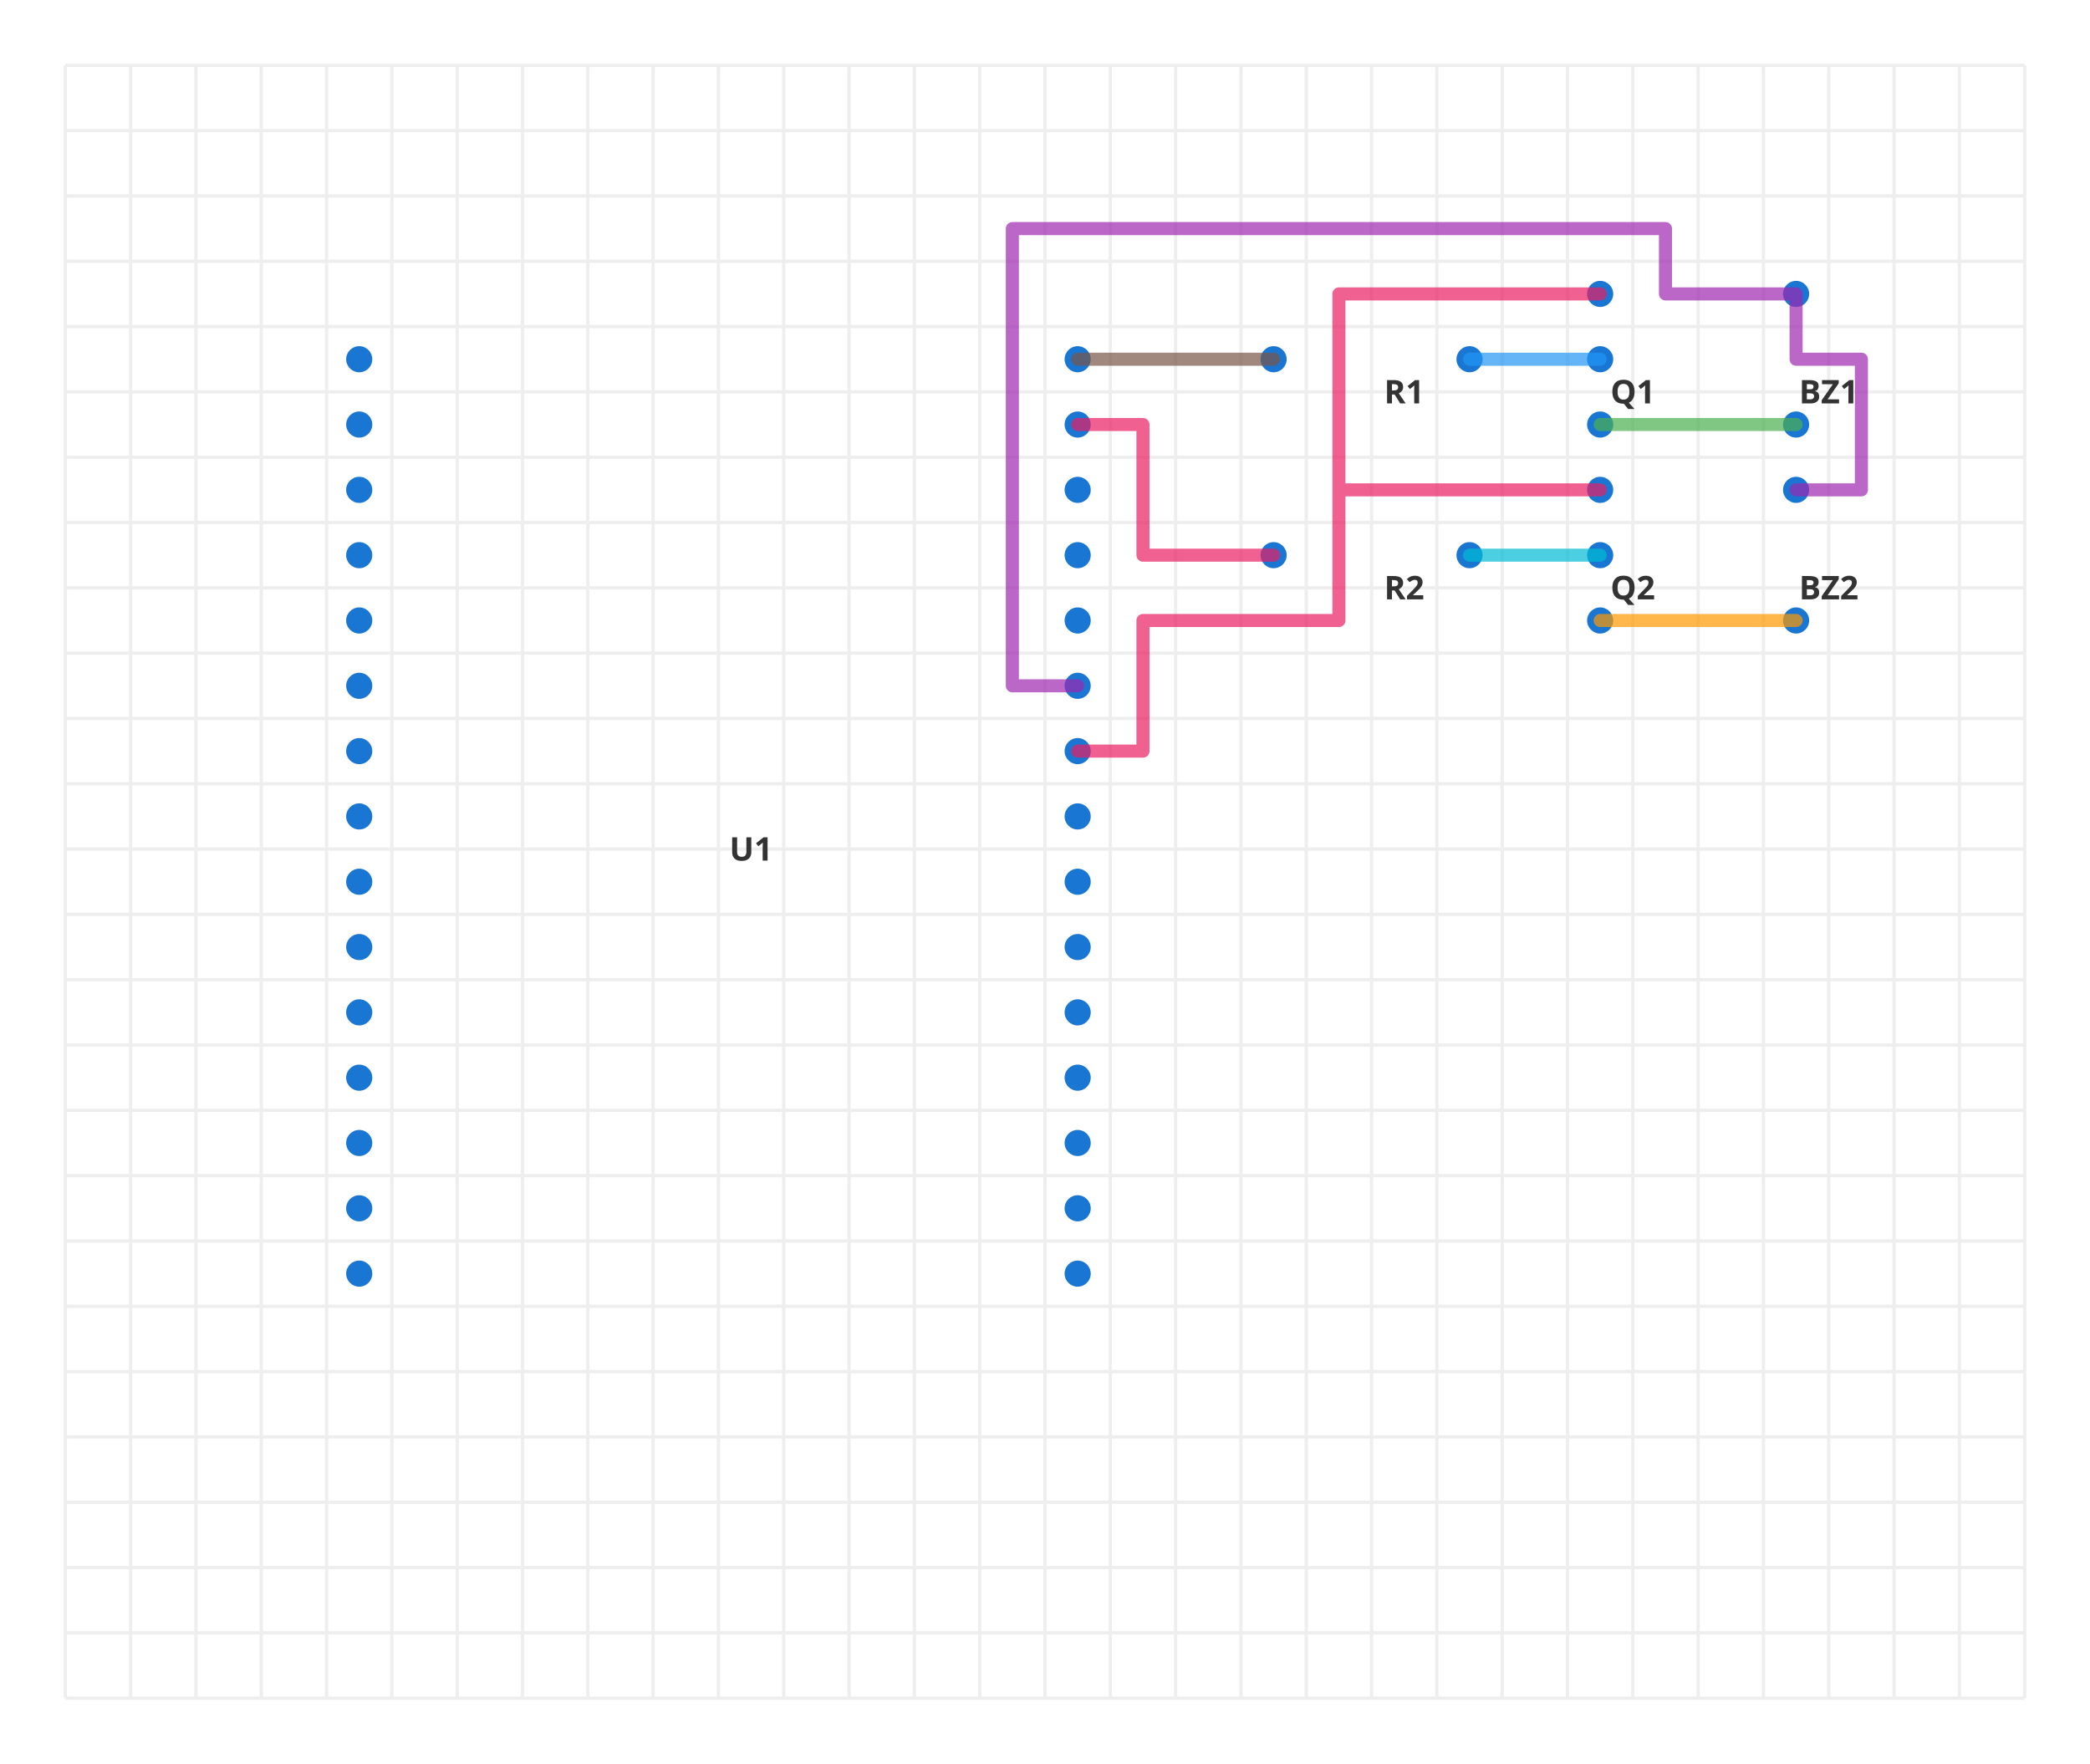
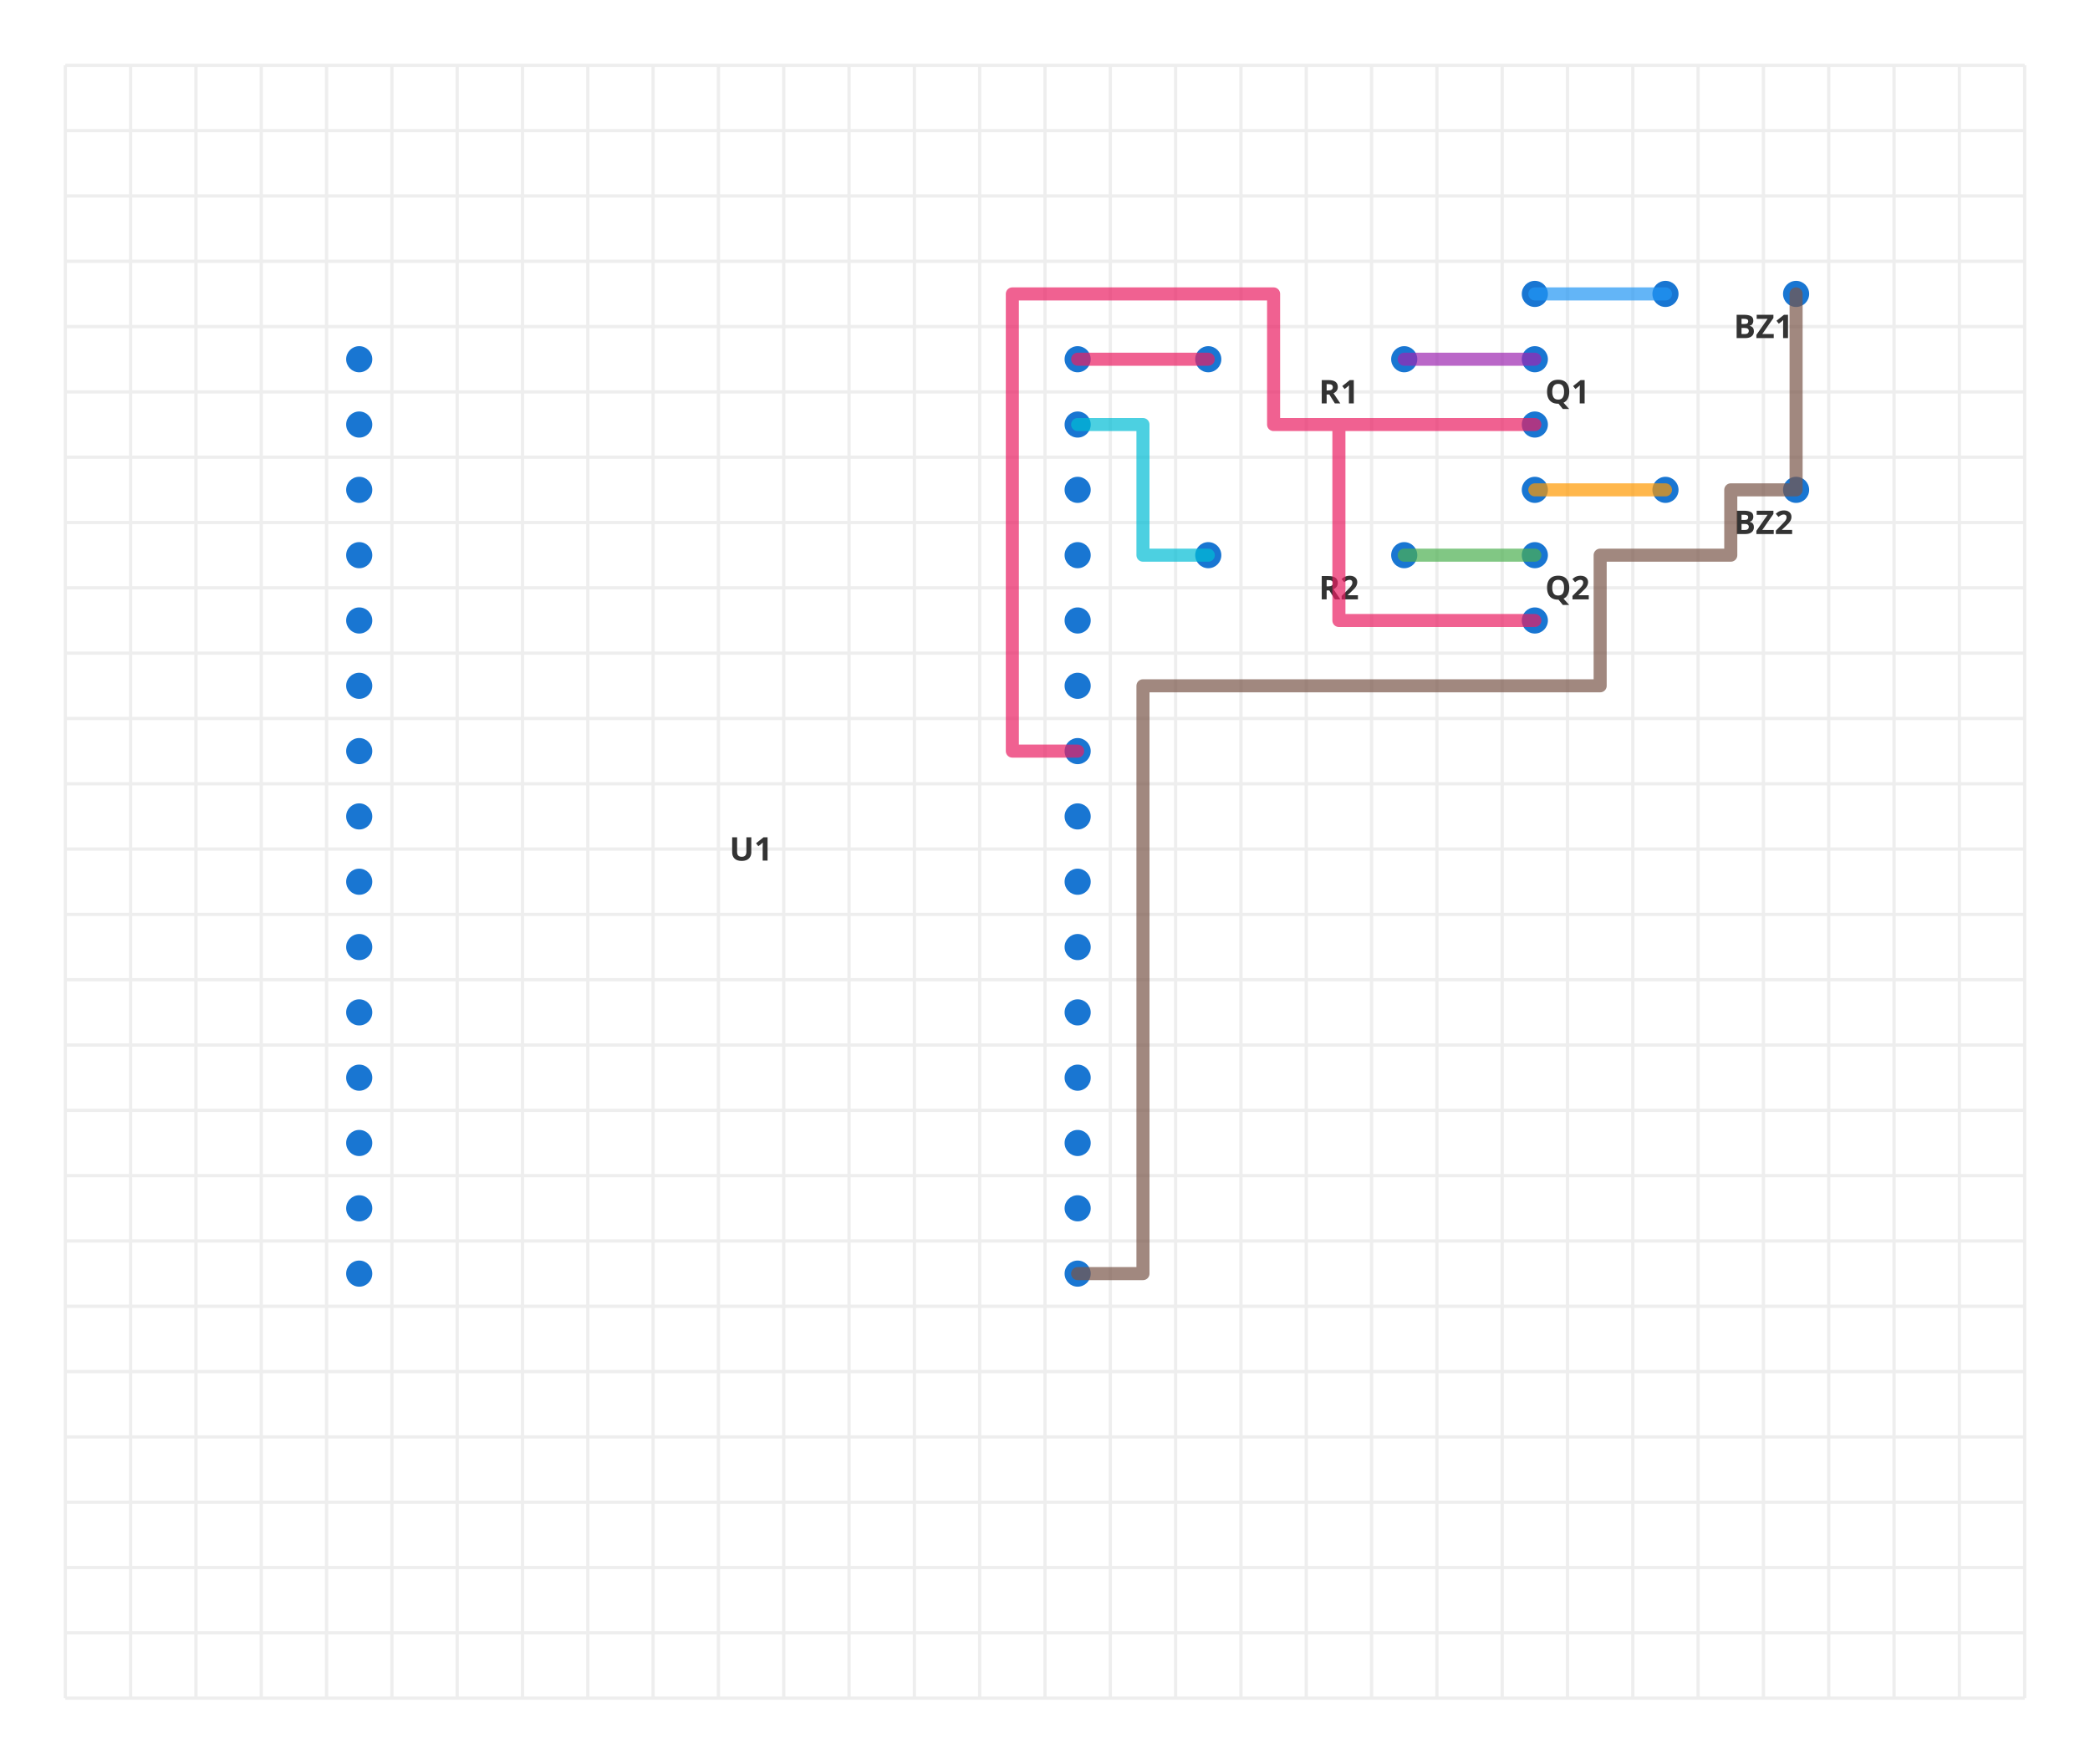
<svg xmlns="http://www.w3.org/2000/svg" width="640" height="540" style="background: white; font-family: sans-serif;">
  <defs>
    <style>
      .grid { stroke: #eee; stroke-width: 1; }
      .pin { fill: #1976d2; }
      .trace { fill: none; stroke-width: 4; stroke-linecap: round; stroke-linejoin: round; opacity: 0.7; }
      .comp-body { fill: rgba(100, 100, 100, 0.1); stroke: #666; stroke-width: 1; }
      .text { font-size: 10px; fill: #333; text-anchor: middle; dominant-baseline: middle; }
      .pin-label { font-size: 8px; fill: #666; }
    </style>
  </defs>
  <line x1="20" y1="20" x2="20" y2="520" class="grid" />
  <line x1="40" y1="20" x2="40" y2="520" class="grid" />
  <line x1="60" y1="20" x2="60" y2="520" class="grid" />
  <line x1="80" y1="20" x2="80" y2="520" class="grid" />
  <line x1="100" y1="20" x2="100" y2="520" class="grid" />
  <line x1="120" y1="20" x2="120" y2="520" class="grid" />
  <line x1="140" y1="20" x2="140" y2="520" class="grid" />
  <line x1="160" y1="20" x2="160" y2="520" class="grid" />
  <line x1="180" y1="20" x2="180" y2="520" class="grid" />
  <line x1="200" y1="20" x2="200" y2="520" class="grid" />
  <line x1="220" y1="20" x2="220" y2="520" class="grid" />
  <line x1="240" y1="20" x2="240" y2="520" class="grid" />
  <line x1="260" y1="20" x2="260" y2="520" class="grid" />
  <line x1="280" y1="20" x2="280" y2="520" class="grid" />
  <line x1="300" y1="20" x2="300" y2="520" class="grid" />
  <line x1="320" y1="20" x2="320" y2="520" class="grid" />
  <line x1="340" y1="20" x2="340" y2="520" class="grid" />
  <line x1="360" y1="20" x2="360" y2="520" class="grid" />
  <line x1="380" y1="20" x2="380" y2="520" class="grid" />
  <line x1="400" y1="20" x2="400" y2="520" class="grid" />
  <line x1="420" y1="20" x2="420" y2="520" class="grid" />
  <line x1="440" y1="20" x2="440" y2="520" class="grid" />
  <line x1="460" y1="20" x2="460" y2="520" class="grid" />
  <line x1="480" y1="20" x2="480" y2="520" class="grid" />
  <line x1="500" y1="20" x2="500" y2="520" class="grid" />
  <line x1="520" y1="20" x2="520" y2="520" class="grid" />
  <line x1="540" y1="20" x2="540" y2="520" class="grid" />
  <line x1="560" y1="20" x2="560" y2="520" class="grid" />
  <line x1="580" y1="20" x2="580" y2="520" class="grid" />
  <line x1="600" y1="20" x2="600" y2="520" class="grid" />
  <line x1="620" y1="20" x2="620" y2="520" class="grid" />
  <line x1="20" y1="20" x2="620" y2="20" class="grid" />
  <line x1="20" y1="40" x2="620" y2="40" class="grid" />
  <line x1="20" y1="60" x2="620" y2="60" class="grid" />
  <line x1="20" y1="80" x2="620" y2="80" class="grid" />
  <line x1="20" y1="100" x2="620" y2="100" class="grid" />
  <line x1="20" y1="120" x2="620" y2="120" class="grid" />
  <line x1="20" y1="140" x2="620" y2="140" class="grid" />
  <line x1="20" y1="160" x2="620" y2="160" class="grid" />
  <line x1="20" y1="180" x2="620" y2="180" class="grid" />
  <line x1="20" y1="200" x2="620" y2="200" class="grid" />
  <line x1="20" y1="220" x2="620" y2="220" class="grid" />
  <line x1="20" y1="240" x2="620" y2="240" class="grid" />
  <line x1="20" y1="260" x2="620" y2="260" class="grid" />
  <line x1="20" y1="280" x2="620" y2="280" class="grid" />
  <line x1="20" y1="300" x2="620" y2="300" class="grid" />
  <line x1="20" y1="320" x2="620" y2="320" class="grid" />
  <line x1="20" y1="340" x2="620" y2="340" class="grid" />
  <line x1="20" y1="360" x2="620" y2="360" class="grid" />
  <line x1="20" y1="380" x2="620" y2="380" class="grid" />
  <line x1="20" y1="400" x2="620" y2="400" class="grid" />
  <line x1="20" y1="420" x2="620" y2="420" class="grid" />
  <line x1="20" y1="440" x2="620" y2="440" class="grid" />
  <line x1="20" y1="460" x2="620" y2="460" class="grid" />
  <line x1="20" y1="480" x2="620" y2="480" class="grid" />
  <line x1="20" y1="500" x2="620" y2="500" class="grid" />
  <line x1="20" y1="520" x2="620" y2="520" class="grid" />
  <text x="230" y="260" class="text" style="font-weight: bold;">U1</text>
  <circle cx="110" cy="110" r="4" class="pin" />
  <circle cx="110" cy="130" r="4" class="pin" />
  <circle cx="110" cy="150" r="4" class="pin" />
  <circle cx="110" cy="170" r="4" class="pin" />
  <circle cx="110" cy="190" r="4" class="pin" />
  <circle cx="110" cy="210" r="4" class="pin" />
  <circle cx="110" cy="230" r="4" class="pin" />
  <circle cx="110" cy="250" r="4" class="pin" />
  <circle cx="110" cy="270" r="4" class="pin" />
  <circle cx="110" cy="290" r="4" class="pin" />
  <circle cx="110" cy="310" r="4" class="pin" />
  <circle cx="110" cy="330" r="4" class="pin" />
  <circle cx="110" cy="350" r="4" class="pin" />
  <circle cx="110" cy="370" r="4" class="pin" />
  <circle cx="110" cy="390" r="4" class="pin" />
  <circle cx="330" cy="110" r="4" class="pin" />
  <circle cx="330" cy="130" r="4" class="pin" />
  <circle cx="330" cy="150" r="4" class="pin" />
  <circle cx="330" cy="170" r="4" class="pin" />
  <circle cx="330" cy="190" r="4" class="pin" />
  <circle cx="330" cy="210" r="4" class="pin" />
  <circle cx="330" cy="230" r="4" class="pin" />
  <circle cx="330" cy="250" r="4" class="pin" />
  <circle cx="330" cy="270" r="4" class="pin" />
  <circle cx="330" cy="290" r="4" class="pin" />
  <circle cx="330" cy="310" r="4" class="pin" />
  <circle cx="330" cy="330" r="4" class="pin" />
  <circle cx="330" cy="350" r="4" class="pin" />
  <circle cx="330" cy="370" r="4" class="pin" />
  <circle cx="330" cy="390" r="4" class="pin" />
-   <text x="430" y="120" class="text" style="font-weight: bold;">R1</text>
-   <circle cx="390" cy="110" r="4" class="pin" />
-   <circle cx="450" cy="110" r="4" class="pin" />
-   <text x="500" y="120" class="text" style="font-weight: bold;">Q1</text>
-   <circle cx="490" cy="90" r="4" class="pin" />
-   <circle cx="490" cy="110" r="4" class="pin" />
-   <circle cx="490" cy="130" r="4" class="pin" />
-   <text x="560" y="120" class="text" style="font-weight: bold;">BZ1</text>
+   <text x="410" y="120" class="text" style="font-weight: bold;">R1</text>
+   <circle cx="370" cy="110" r="4" class="pin" />
+   <circle cx="430" cy="110" r="4" class="pin" />
+   <text x="480" y="120" class="text" style="font-weight: bold;">Q1</text>
+   <circle cx="470" cy="90" r="4" class="pin" />
+   <circle cx="470" cy="110" r="4" class="pin" />
+   <circle cx="470" cy="130" r="4" class="pin" />
+   <text x="540" y="100" class="text" style="font-weight: bold;">BZ1</text>
+   <circle cx="510" cy="90" r="4" class="pin" />
  <circle cx="550" cy="90" r="4" class="pin" />
-   <circle cx="550" cy="130" r="4" class="pin" />
-   <text x="430" y="180" class="text" style="font-weight: bold;">R2</text>
-   <circle cx="390" cy="170" r="4" class="pin" />
-   <circle cx="450" cy="170" r="4" class="pin" />
-   <text x="500" y="180" class="text" style="font-weight: bold;">Q2</text>
-   <circle cx="490" cy="150" r="4" class="pin" />
-   <circle cx="490" cy="170" r="4" class="pin" />
-   <circle cx="490" cy="190" r="4" class="pin" />
-   <text x="560" y="180" class="text" style="font-weight: bold;">BZ2</text>
+   <text x="410" y="180" class="text" style="font-weight: bold;">R2</text>
+   <circle cx="370" cy="170" r="4" class="pin" />
+   <circle cx="430" cy="170" r="4" class="pin" />
+   <text x="480" y="180" class="text" style="font-weight: bold;">Q2</text>
+   <circle cx="470" cy="150" r="4" class="pin" />
+   <circle cx="470" cy="170" r="4" class="pin" />
+   <circle cx="470" cy="190" r="4" class="pin" />
+   <text x="540" y="160" class="text" style="font-weight: bold;">BZ2</text>
+   <circle cx="510" cy="150" r="4" class="pin" />
  <circle cx="550" cy="150" r="4" class="pin" />
-   <circle cx="550" cy="190" r="4" class="pin" />
-   <path d="M 330 230 L 350 230 M 350 230 L 350 210 M 350 210 L 350 190 M 350 190 L 370 190 M 370 190 L 390 190 M 390 190 L 410 190 M 410 190 L 410 170 M 410 170 L 410 150 M 410 150 L 410 130 M 410 130 L 410 110 M 410 110 L 410 90 M 410 90 L 430 90 M 430 90 L 450 90 M 450 90 L 470 90 M 470 90 L 490 90 M 410 150 L 430 150 M 430 150 L 450 150 M 450 150 L 470 150 M 470 150 L 490 150 " class="trace" stroke="#e91e63" />
-   <path d="M 330 210 L 310 210 M 310 210 L 310 190 M 310 190 L 310 170 M 310 170 L 310 150 M 310 150 L 310 130 M 310 130 L 310 110 M 310 110 L 310 90 M 310 90 L 310 70 M 310 70 L 330 70 M 330 70 L 350 70 M 350 70 L 370 70 M 370 70 L 390 70 M 390 70 L 410 70 M 410 70 L 430 70 M 430 70 L 450 70 M 450 70 L 470 70 M 470 70 L 490 70 M 490 70 L 510 70 M 510 70 L 510 90 M 510 90 L 530 90 M 530 90 L 550 90 M 550 90 L 550 110 M 550 110 L 570 110 M 570 110 L 570 130 M 570 130 L 570 150 M 570 150 L 550 150 " class="trace" stroke="#9c27b0" />
-   <path d="M 450 110 L 470 110 M 470 110 L 490 110 " class="trace" stroke="#2196f3" />
-   <path d="M 450 170 L 470 170 M 470 170 L 490 170 " class="trace" stroke="#00bcd4" />
-   <path d="M 490 130 L 510 130 M 510 130 L 530 130 M 530 130 L 550 130 " class="trace" stroke="#4caf50" />
-   <path d="M 490 190 L 510 190 M 510 190 L 530 190 M 530 190 L 550 190 " class="trace" stroke="#ff9800" />
-   <path d="M 330 110 L 350 110 M 350 110 L 370 110 M 370 110 L 390 110 " class="trace" stroke="#795548" />
-   <path d="M 330 130 L 350 130 M 350 130 L 350 150 M 350 150 L 350 170 M 350 170 L 370 170 M 370 170 L 390 170 " class="trace" stroke="#e91e63" />
+   <path d="M 330 110 L 350 110 M 350 110 L 370 110 " class="trace" stroke="#e91e63" />
+   <path d="M 430 110 L 450 110 M 450 110 L 470 110 " class="trace" stroke="#9c27b0" />
+   <path d="M 470 90 L 490 90 M 490 90 L 510 90 " class="trace" stroke="#2196f3" />
+   <path d="M 330 130 L 350 130 M 350 130 L 350 150 M 350 150 L 350 170 M 350 170 L 370 170 " class="trace" stroke="#00bcd4" />
+   <path d="M 430 170 L 450 170 M 450 170 L 470 170 " class="trace" stroke="#4caf50" />
+   <path d="M 470 150 L 490 150 M 490 150 L 510 150 " class="trace" stroke="#ff9800" />
+   <path d="M 330 390 L 350 390 M 350 390 L 350 370 M 350 370 L 350 350 M 350 350 L 350 330 M 350 330 L 350 310 M 350 310 L 350 290 M 350 290 L 350 270 M 350 270 L 350 250 M 350 250 L 350 230 M 350 230 L 350 210 M 350 210 L 370 210 M 370 210 L 390 210 M 390 210 L 410 210 M 410 210 L 430 210 M 430 210 L 450 210 M 450 210 L 470 210 M 470 210 L 490 210 M 490 210 L 490 190 M 490 190 L 490 170 M 490 170 L 510 170 M 510 170 L 530 170 M 530 170 L 530 150 M 530 150 L 550 150 M 550 150 L 550 130 M 550 130 L 550 110 M 550 110 L 550 90 " class="trace" stroke="#795548" />
+   <path d="M 330 230 L 310 230 M 310 230 L 310 210 M 310 210 L 310 190 M 310 190 L 310 170 M 310 170 L 310 150 M 310 150 L 310 130 M 310 130 L 310 110 M 310 110 L 310 90 M 310 90 L 330 90 M 330 90 L 350 90 M 350 90 L 370 90 M 370 90 L 390 90 M 390 90 L 390 110 M 390 110 L 390 130 M 390 130 L 410 130 M 410 130 L 430 130 M 430 130 L 450 130 M 450 130 L 470 130 M 410 130 L 410 150 M 410 150 L 410 170 M 410 170 L 410 190 M 410 190 L 430 190 M 430 190 L 450 190 M 450 190 L 470 190 " class="trace" stroke="#e91e63" />
</svg>
